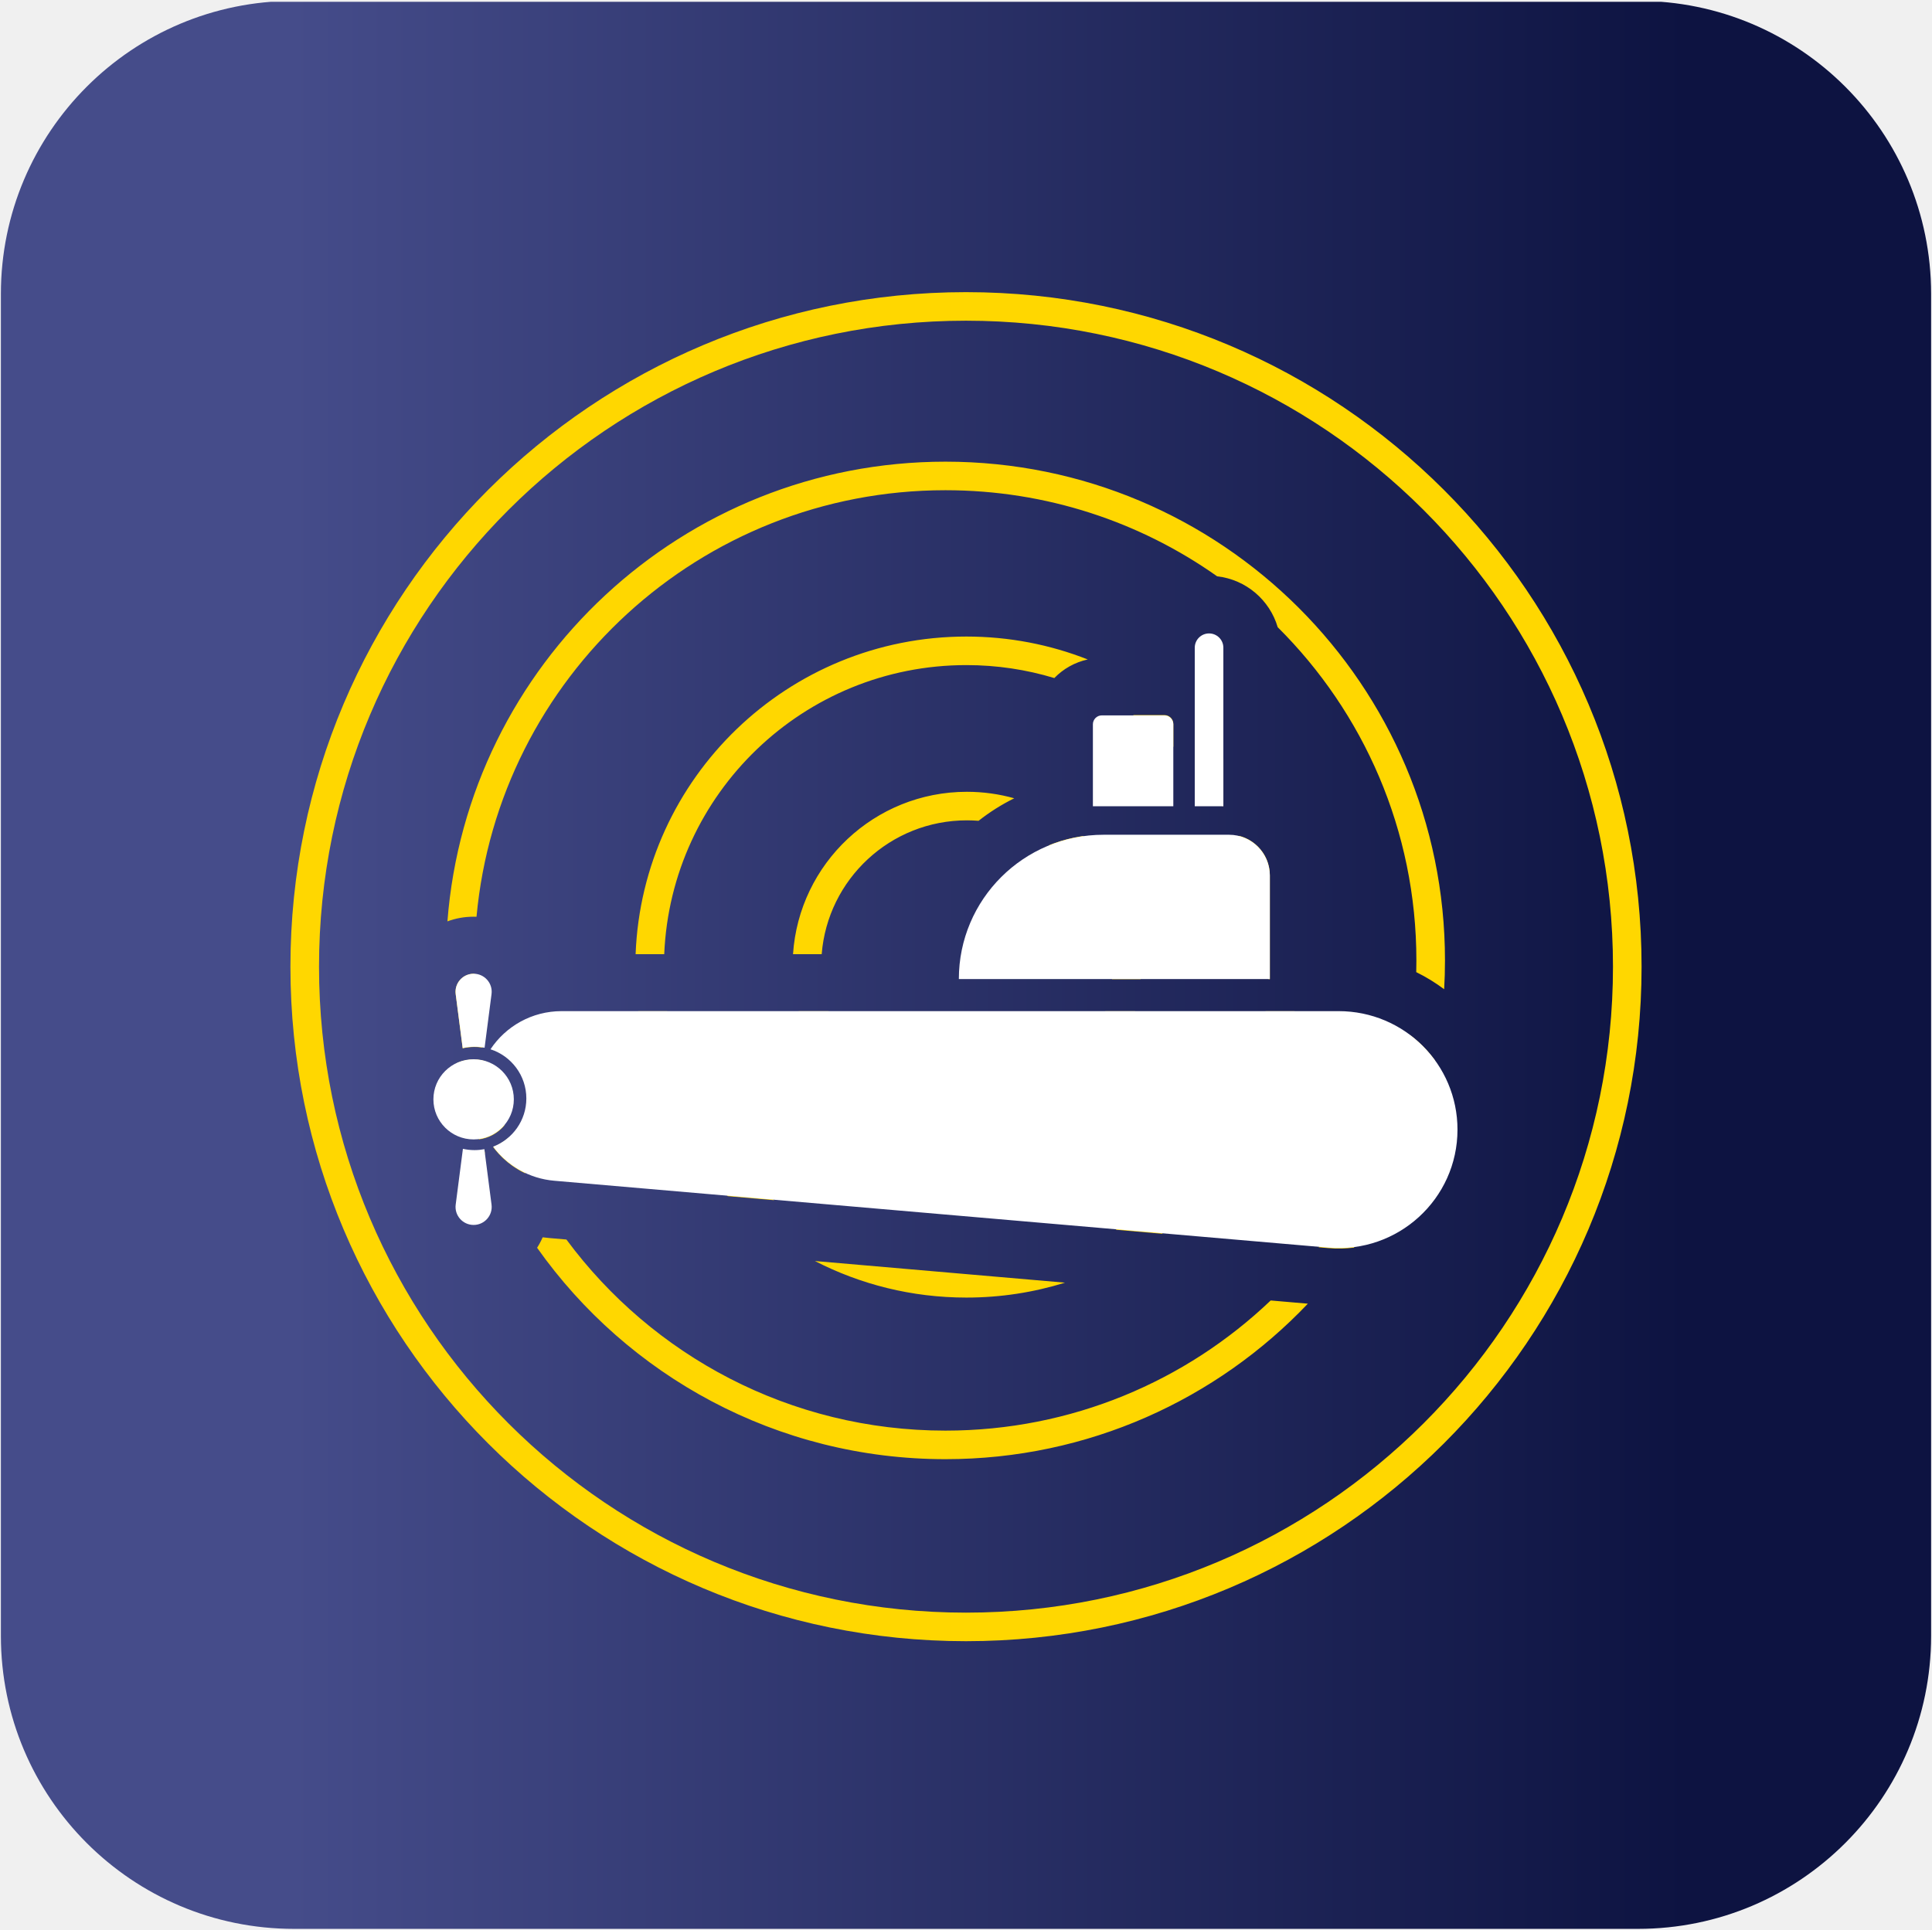
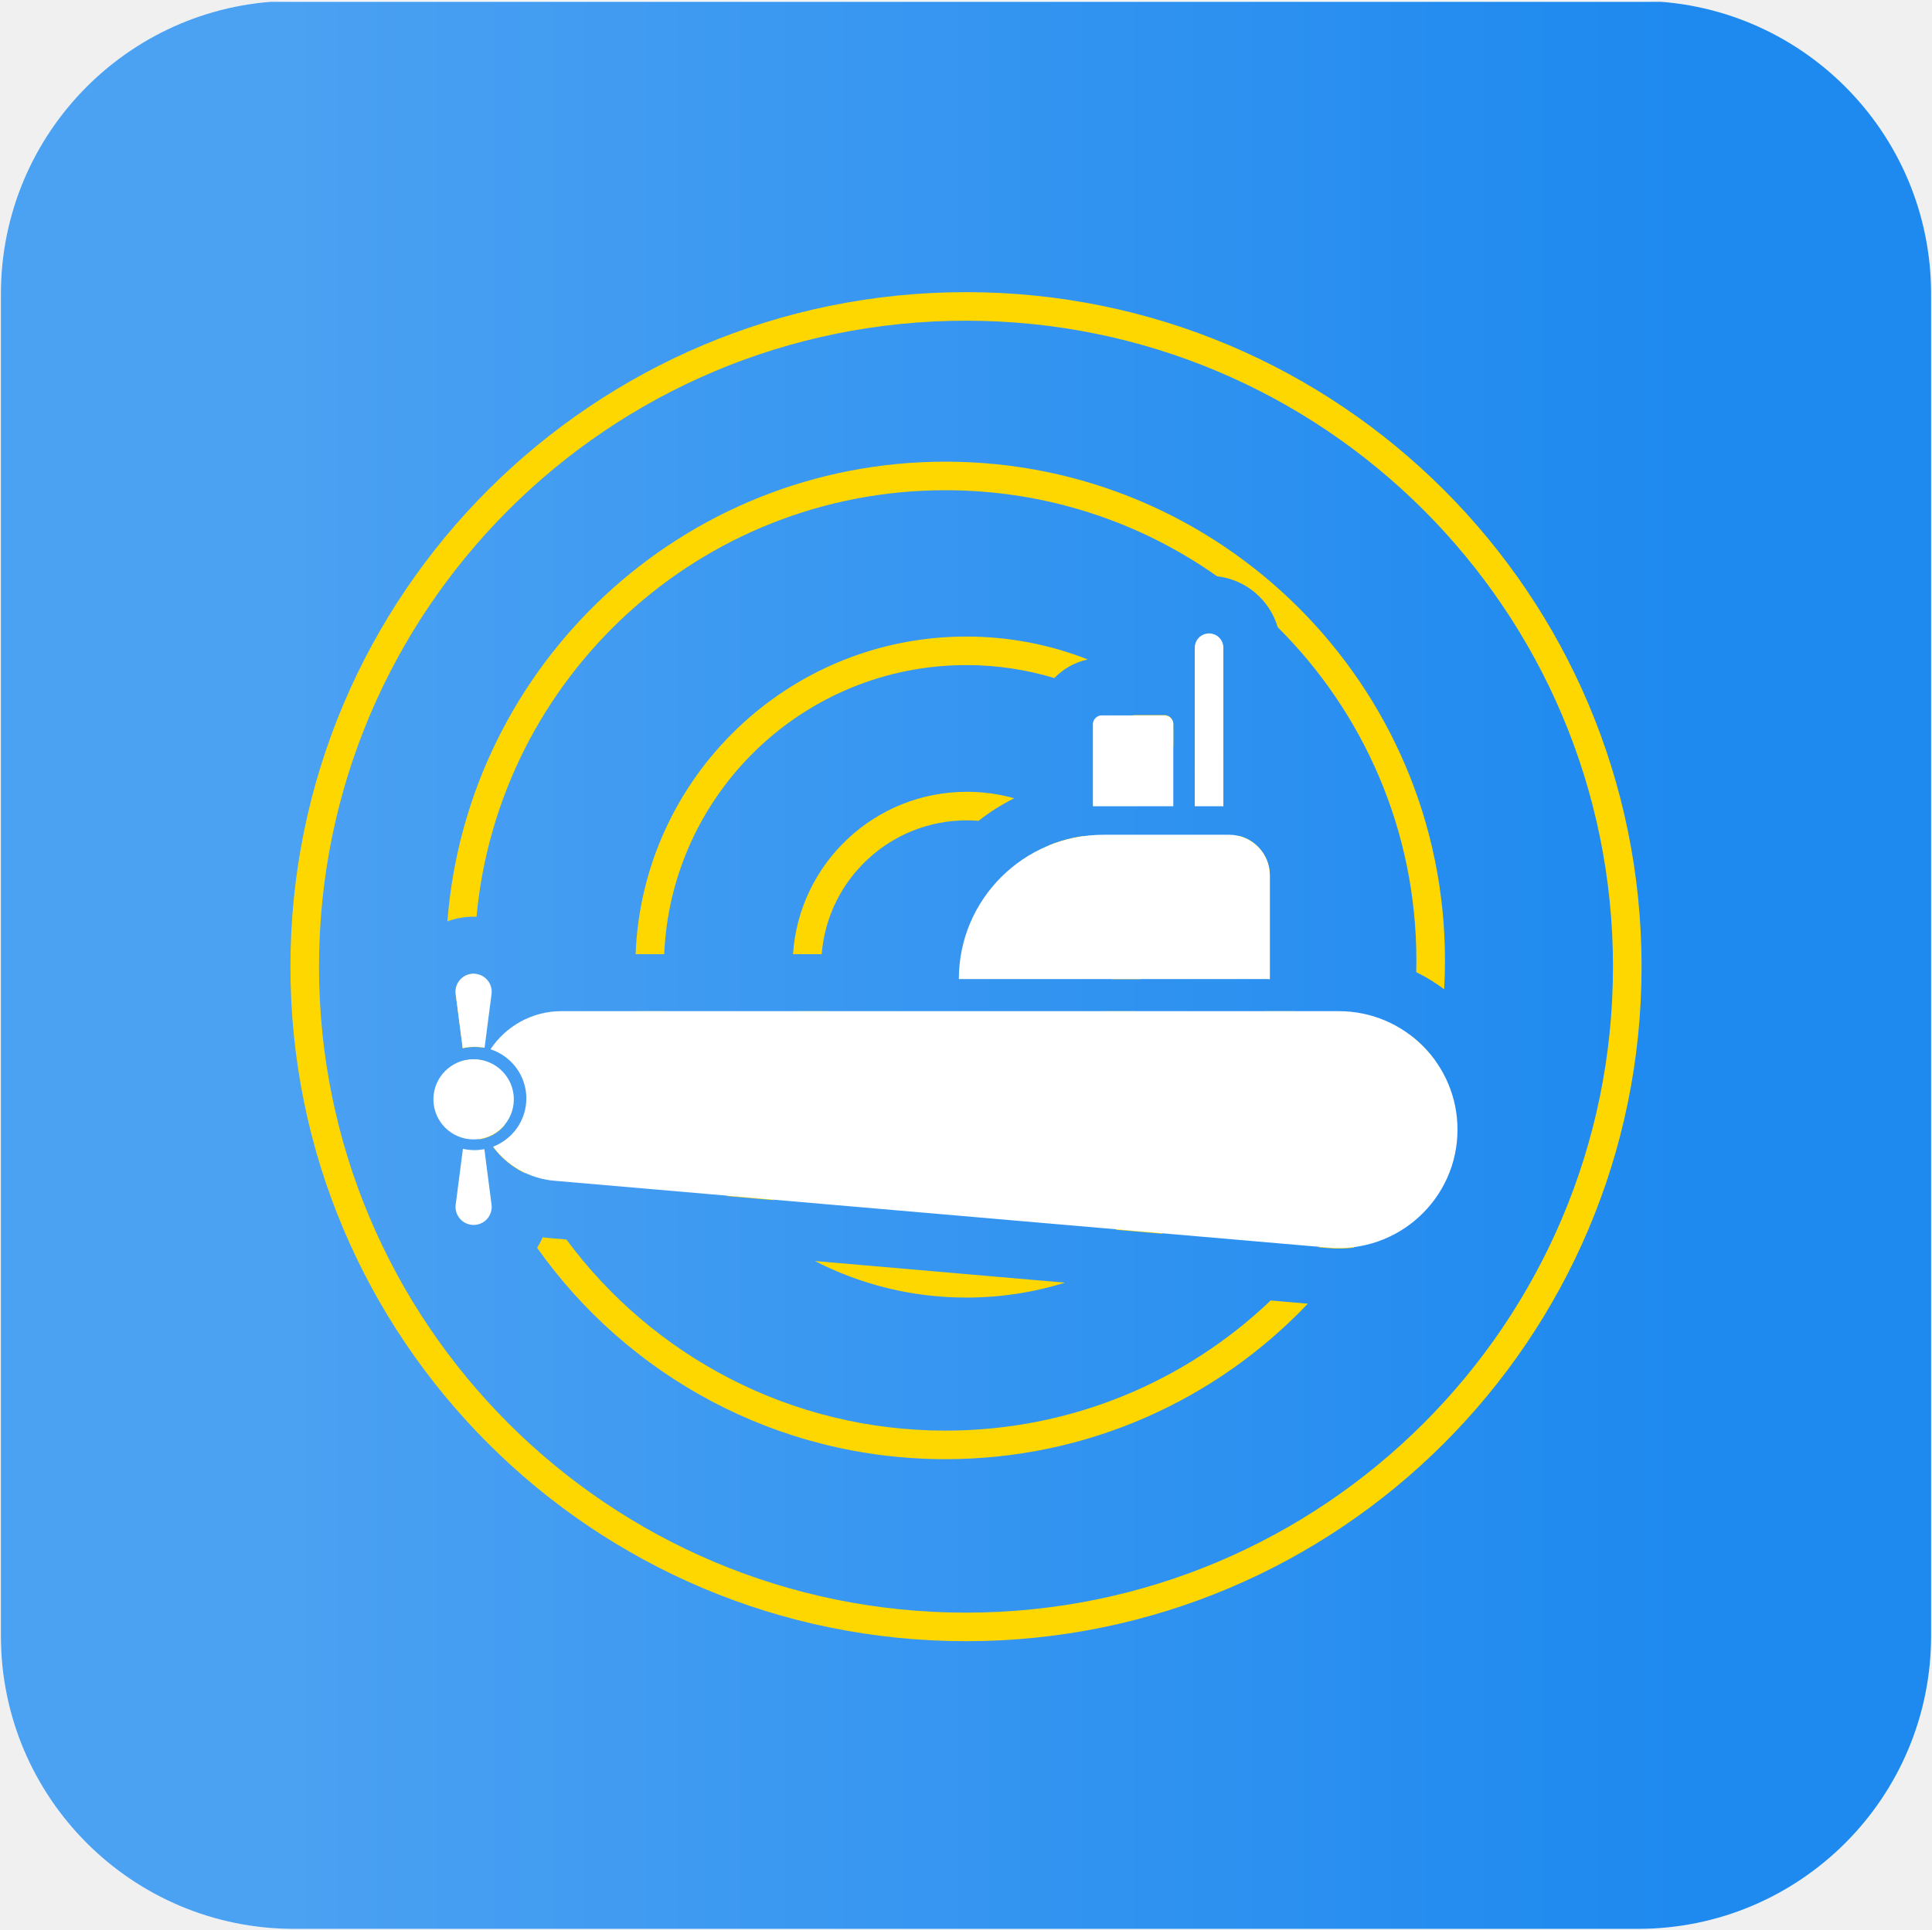
<svg xmlns="http://www.w3.org/2000/svg" width="1081" height="1080" viewBox="0 0 1081 1080" fill="none">
  <g clip-path="url(#clip0_2005_166)">
+     <rect x="0.5" y="0.5" width="1080" height="1079" rx="164" fill="white" />
    <rect x="0.5" y="1" width="1080" height="1080" fill="url(#paint0_linear_2005_166)" />
    <path fill-rule="evenodd" clip-rule="evenodd" d="M540.5 902.521C740.427 902.521 902.5 740.663 902.5 541C902.5 341.337 740.427 179.479 540.5 179.479C340.573 179.479 178.5 341.337 178.5 541C178.5 740.663 340.573 902.521 540.5 902.521ZM540.5 918.5C749.264 918.5 918.5 749.487 918.5 541C918.5 332.512 749.264 163.5 540.5 163.5C331.736 163.5 162.5 332.512 162.5 541C162.5 749.487 331.736 918.5 540.5 918.5ZM792.42 544.055C792.473 541.878 792.5 539.695 792.5 537.505C792.5 464.621 762.831 398.659 714.897 351.004C710.447 335.807 697.197 324.362 681.028 322.543C638.074 292.189 585.623 274.353 529 274.353C391.724 274.353 278.965 379.19 266.621 513.067C266.084 513.047 265.543 513.037 265 513.037C259.827 513.037 254.894 513.962 250.344 515.646C261.509 371.703 382.002 258.374 529 258.374C683.364 258.374 808.5 383.345 808.5 537.505C808.5 542.917 808.346 548.293 808.041 553.629C803.165 549.977 797.938 546.766 792.42 544.055ZM789.172 579.446C794.403 583.412 799.029 588.134 802.885 593.448C795.066 631.831 779.36 667.352 757.53 698.249C752.897 698.84 748.123 698.951 743.264 698.53L737.792 698.056C763.994 664.121 782.087 623.619 789.172 579.446ZM668.5 407.312C674.19 412.729 679.536 418.504 684.5 424.601V451.119H683.909C679.297 443.824 674.142 436.907 668.5 430.423V407.312ZM608.619 369.069C587.595 360.792 564.689 356.245 540.72 356.245C440.844 356.245 359.431 435.192 355.638 534.009H371.651C375.434 444.02 449.681 372.224 540.72 372.224C557.831 372.224 574.349 374.76 589.918 379.477C594.9 374.339 601.363 370.641 608.619 369.069ZM656.5 417.971C649.525 411.433 641.994 405.479 633.986 400.187H651.5C651.842 400.187 652.177 400.221 652.5 400.286C654.782 400.749 656.5 402.764 656.5 405.18V417.971ZM567.489 446.766C559.066 444.397 550.181 443.13 541 443.13C489.336 443.13 447.058 483.259 443.713 534.009H459.755C463.067 492.093 498.177 459.108 541 459.108C543.2 459.108 545.38 459.196 547.536 459.366C553.7 454.506 560.383 450.274 567.489 446.766ZM622.16 547.991C622.385 545.524 622.5 543.026 622.5 540.501C622.5 512.484 608.326 487.774 586.748 473.131C592.825 470.639 599.272 468.863 605.984 467.909C625.94 485.739 638.5 511.655 638.5 540.501C638.5 543.021 638.404 545.519 638.216 547.991H622.16ZM463.569 565.967C474.273 598.446 504.895 621.893 541 621.893C577.105 621.893 607.727 598.446 618.431 565.967H635.132C623.922 607.392 586.025 637.872 541 637.872C495.975 637.872 458.078 607.392 446.868 565.967H463.569ZM373.301 565.967H357.143C362.489 605.896 380.59 641.795 407.22 669.441L433.153 671.686C401.528 645.65 379.531 608.367 373.301 565.967ZM624.247 688.227L650.156 690.47C689.815 661.419 717.467 616.983 724.297 565.967H708.139C700.431 618.421 668.595 663.042 624.247 688.227ZM709.807 547.991H710.5V489.895C710.5 487.52 710.136 485.23 709.462 483.077C707.096 475.529 700.907 469.67 693.16 467.761C703.912 489.974 709.94 514.894 709.94 541.22C709.94 543.487 709.895 545.745 709.807 547.991ZM595.89 717.85L455.969 705.738C481.365 718.813 510.179 726.195 540.72 726.195C559.934 726.195 578.464 723.273 595.89 717.85ZM294.036 656.737C290.681 650.155 287.595 643.413 284.792 636.526C282.208 638.827 279.208 640.673 275.92 641.938C275.996 642.04 276.072 642.141 276.149 642.243C276.249 642.376 276.35 642.508 276.452 642.64C277.271 643.702 278.134 644.728 279.038 645.716C282.168 649.137 285.795 652.102 289.81 654.496C291.175 655.311 292.586 656.059 294.036 656.737ZM271.566 593.903C274.264 606.246 277.83 618.264 282.197 629.892C279.911 632.595 276.999 634.751 273.683 636.137C272.46 636.649 271.181 637.056 269.859 637.346C269.259 637.478 268.651 637.586 268.035 637.669C262.753 623.952 258.523 609.713 255.446 595.051C257.023 594.312 258.7 593.75 260.45 593.391C261.92 593.089 263.441 592.931 265 592.931C265.167 592.931 265.334 592.933 265.5 592.937C266.961 592.968 268.389 593.139 269.769 593.437C270.377 593.568 270.977 593.724 271.566 593.903ZM265.605 545.012C266 559.075 267.499 572.862 270.019 586.29C269.137 586.152 268.241 586.054 267.333 585.997C266.727 585.96 266.116 585.94 265.5 585.94C265.333 585.94 265.166 585.942 265 585.945C264.889 585.947 264.778 585.949 264.667 585.952C262.684 586.008 260.751 586.263 258.887 586.697L254.971 556.385C254.907 555.887 254.88 555.393 254.888 554.907C254.894 554.533 254.921 554.164 254.968 553.801C255.595 548.898 259.791 544.995 265 544.995C265.203 544.995 265.405 545.001 265.605 545.012ZM271.34 645.859C271.003 645.062 270.67 644.263 270.341 643.462C270.566 643.424 270.791 643.384 271.014 643.341L271.34 645.859ZM300.516 698.315C301.705 696.456 302.751 694.501 303.64 692.465C304.87 692.629 306.11 692.766 307.359 692.874L316.917 693.701C364.906 758.581 442.033 800.656 529 800.656C599.583 800.656 663.684 772.941 710.986 727.813L731.774 729.613C680.843 783.212 608.83 816.635 529 816.635C434.594 816.635 351.119 769.891 300.516 698.315Z" fill="#FFD700" />
    <path fill-rule="evenodd" clip-rule="evenodd" d="M676.5 354.5C672.082 354.5 668.5 358.071 668.5 362.477V451.221H684.5V362.477C684.5 358.071 680.918 354.5 676.5 354.5ZM687.673 467.175C700.28 467.175 710.5 477.366 710.5 489.937V547.942H536.5C536.5 503.336 572.765 467.175 617.5 467.175H687.673ZM611.5 405.353C611.5 402.6 613.739 400.368 616.5 400.368H651.5C654.261 400.368 656.5 402.6 656.5 405.353V451.221H611.5V405.353ZM265 544.951C258.902 544.951 254.191 550.293 254.971 556.323L258.887 586.588C261.011 586.094 263.225 585.833 265.5 585.833C267.43 585.833 269.316 586.021 271.14 586.379L275.029 556.323C275.809 550.293 271.098 544.951 265 544.951ZM275.92 641.743C286.788 637.569 294.5 627.057 294.5 614.749C294.5 601.891 286.083 590.993 274.443 587.234C282.969 574.387 297.592 565.89 314.24 565.89H749.006C785.73 565.89 815.5 595.575 815.5 632.193C815.5 671.07 782.108 701.605 743.264 698.247L310.122 660.811C296.043 659.594 283.81 652.352 275.92 641.743ZM259.012 642.94C261.098 643.415 263.27 643.666 265.5 643.666C267.386 643.666 269.229 643.487 271.014 643.144L275.029 674.173C275.809 680.203 271.098 685.545 265 685.545C258.902 685.545 254.191 680.203 254.971 674.173L259.012 642.94ZM287.5 615.248C287.5 627.639 277.426 637.683 265 637.683C252.574 637.683 242.5 627.639 242.5 615.248C242.5 602.857 252.574 592.813 265 592.813C277.426 592.813 287.5 602.857 287.5 615.248Z" fill="white" />
  </g>
  <defs>
    <linearGradient id="paint0_linear_2005_166" x1="162.777" y1="540.999" x2="943.651" y2="540.999" gradientUnits="userSpaceOnUse">
-       <stop stop-color="#454C8A" />
-       <stop offset="1" stop-color="#0D1341" />
+       <stop stop-color="#4BA1F2" />
+       <stop offset="1" stop-color="#1E89EF" />
    </linearGradient>
    <clipPath id="clip0_2005_166">
      <rect x="0.5" y="0.5" width="1080" height="1079" rx="164" fill="white" />
    </clipPath>
  </defs>
</svg>
